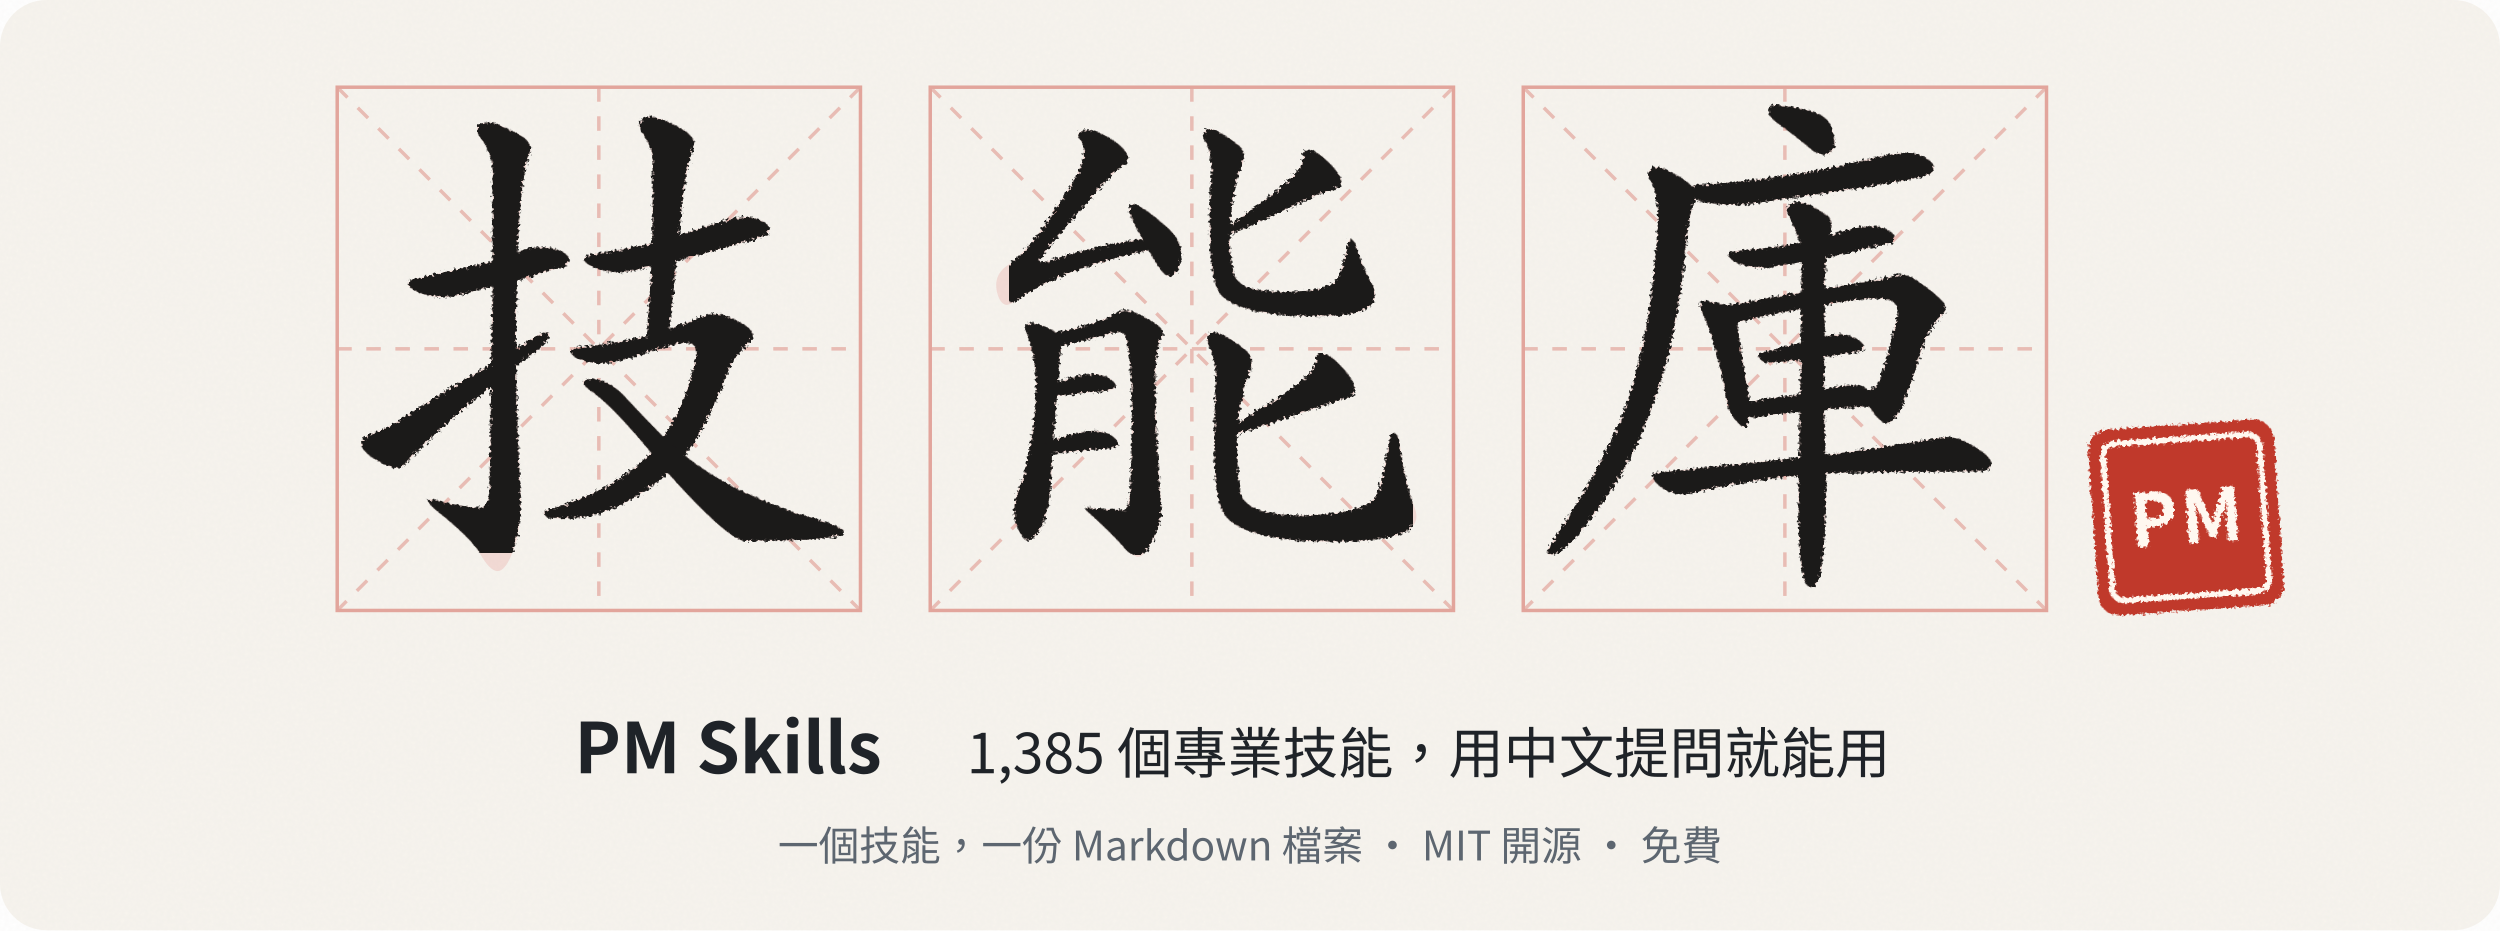
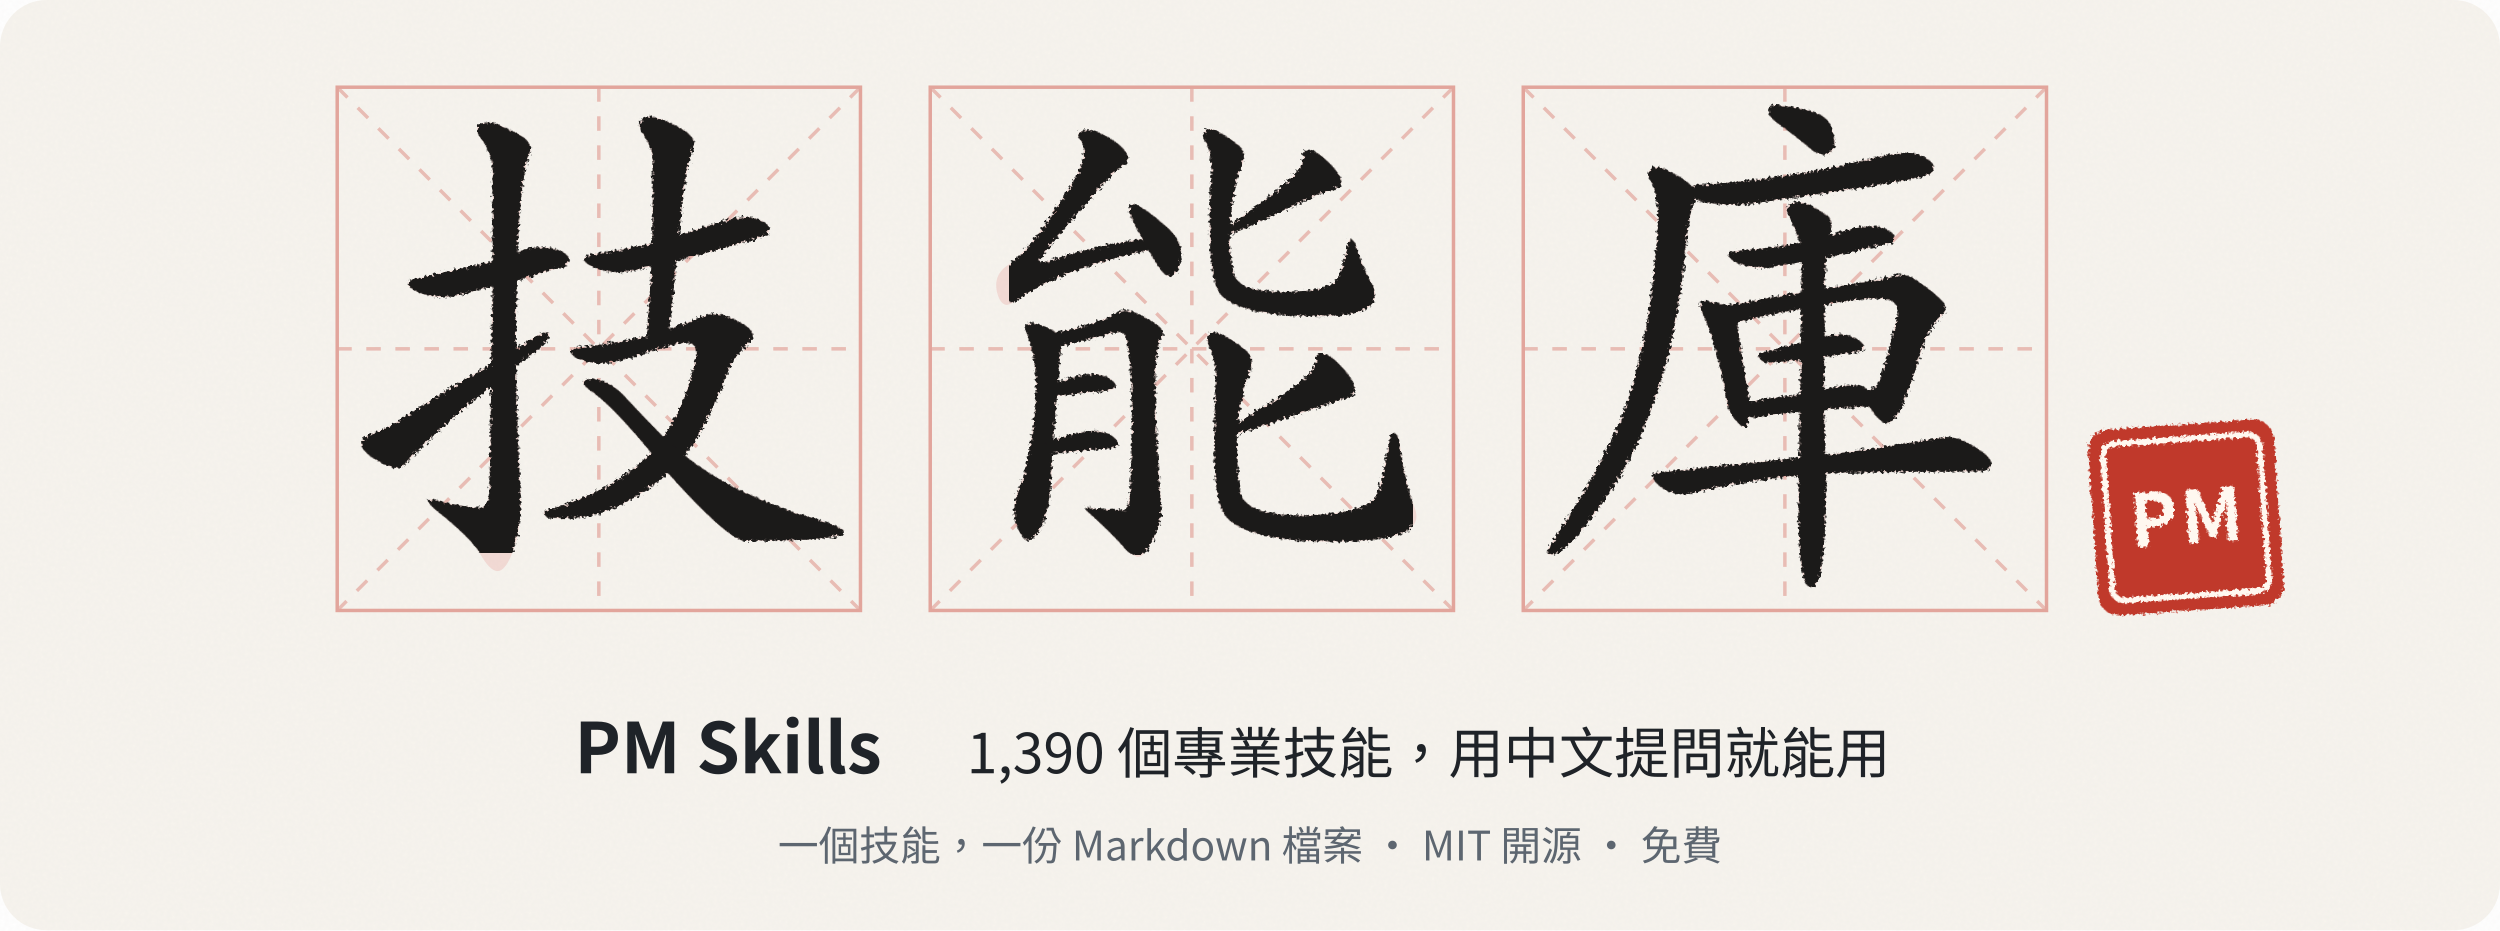
- <svg xmlns="http://www.w3.org/2000/svg" width="860" height="320" viewBox="0 0 860 320" role="img" aria-label="書法動畫：「技能庫」三個字一筆一畫寫出來，最後蓋上 PM 印章。PM Skills，1,385 個專業技能，用中文提問就能用">
+ <svg xmlns="http://www.w3.org/2000/svg" width="860" height="320" viewBox="0 0 860 320" role="img" aria-label="書法動畫：「技能庫」三個字一筆一畫寫出來，最後蓋上 PM 印章。PM Skills，1,390 個專業技能，用中文提問就能用">
  <style>
text{font-family:"PingFang TC","Noto Sans CJK TC","Microsoft JhengHei",sans-serif}
@keyframes k0{0%,2.86%{stroke-dashoffset:302;opacity:0}2.93%{opacity:1}4.00%,91.43%{stroke-dashoffset:0;opacity:1}96.43%,100%{stroke-dashoffset:0;opacity:0}}.k0{animation:k0 14s infinite;stroke-dasharray:298 898;stroke-dashoffset:0}
@keyframes k1{0%,4.43%{stroke-dashoffset:946;opacity:0}4.50%{opacity:1}7.23%,91.43%{stroke-dashoffset:0;opacity:1}96.43%,100%{stroke-dashoffset:0;opacity:0}}.k1{animation:k1 14s infinite;stroke-dasharray:942 1542;stroke-dashoffset:0}
@keyframes k2{0%,7.66%{stroke-dashoffset:420;opacity:0}7.73%{opacity:1}8.90%,91.43%{stroke-dashoffset:0;opacity:1}96.43%,100%{stroke-dashoffset:0;opacity:0}}.k2{animation:k2 14s infinite;stroke-dasharray:416 1016;stroke-dashoffset:0}
@keyframes k3{0%,9.33%{stroke-dashoffset:349;opacity:0}9.40%{opacity:1}10.47%,91.43%{stroke-dashoffset:0;opacity:1}96.43%,100%{stroke-dashoffset:0;opacity:0}}.k3{animation:k3 14s infinite;stroke-dasharray:345 945;stroke-dashoffset:0}
@keyframes k4{0%,10.90%{stroke-dashoffset:436;opacity:0}10.97%{opacity:1}12.18%,91.43%{stroke-dashoffset:0;opacity:1}96.43%,100%{stroke-dashoffset:0;opacity:0}}.k4{animation:k4 14s infinite;stroke-dasharray:432 1032;stroke-dashoffset:0}
@keyframes k5{0%,12.61%{stroke-dashoffset:806;opacity:0}12.68%{opacity:1}15.00%,91.43%{stroke-dashoffset:0;opacity:1}96.43%,100%{stroke-dashoffset:0;opacity:0}}.k5{animation:k5 14s infinite;stroke-dasharray:802 1402;stroke-dashoffset:0}
@keyframes k6{0%,15.43%{stroke-dashoffset:606;opacity:0}15.50%{opacity:1}17.22%,91.43%{stroke-dashoffset:0;opacity:1}96.43%,100%{stroke-dashoffset:0;opacity:0}}.k6{animation:k6 14s infinite;stroke-dasharray:602 1202;stroke-dashoffset:0}
@keyframes k7{0%,19.43%{stroke-dashoffset:570;opacity:0}19.51%{opacity:1}21.12%,91.43%{stroke-dashoffset:0;opacity:1}96.43%,100%{stroke-dashoffset:0;opacity:0}}.k7{animation:k7 14s infinite;stroke-dasharray:566 1166;stroke-dashoffset:0}
@keyframes k8{0%,21.55%{stroke-dashoffset:143;opacity:0}21.62%{opacity:1}22.69%,91.43%{stroke-dashoffset:0;opacity:1}96.43%,100%{stroke-dashoffset:0;opacity:0}}.k8{animation:k8 14s infinite;stroke-dasharray:139 739;stroke-dashoffset:0}
@keyframes k9{0%,23.12%{stroke-dashoffset:422;opacity:0}23.19%{opacity:1}24.36%,91.43%{stroke-dashoffset:0;opacity:1}96.43%,100%{stroke-dashoffset:0;opacity:0}}.k9{animation:k9 14s infinite;stroke-dasharray:418 1018;stroke-dashoffset:0}
@keyframes k10{0%,24.79%{stroke-dashoffset:658;opacity:0}24.86%{opacity:1}26.74%,91.43%{stroke-dashoffset:0;opacity:1}96.43%,100%{stroke-dashoffset:0;opacity:0}}.k10{animation:k10 14s infinite;stroke-dasharray:654 1254;stroke-dashoffset:0}
@keyframes k11{0%,27.17%{stroke-dashoffset:109;opacity:0}27.24%{opacity:1}28.31%,91.43%{stroke-dashoffset:0;opacity:1}96.43%,100%{stroke-dashoffset:0;opacity:0}}.k11{animation:k11 14s infinite;stroke-dasharray:105 705;stroke-dashoffset:0}
@keyframes k12{0%,28.74%{stroke-dashoffset:122;opacity:0}28.81%{opacity:1}29.88%,91.43%{stroke-dashoffset:0;opacity:1}96.43%,100%{stroke-dashoffset:0;opacity:0}}.k12{animation:k12 14s infinite;stroke-dasharray:118 718;stroke-dashoffset:0}
@keyframes k13{0%,30.31%{stroke-dashoffset:250;opacity:0}30.38%{opacity:1}31.45%,91.43%{stroke-dashoffset:0;opacity:1}96.43%,100%{stroke-dashoffset:0;opacity:0}}.k13{animation:k13 14s infinite;stroke-dasharray:246 846;stroke-dashoffset:0}
@keyframes k14{0%,31.88%{stroke-dashoffset:667;opacity:0}31.95%{opacity:1}33.85%,91.43%{stroke-dashoffset:0;opacity:1}96.43%,100%{stroke-dashoffset:0;opacity:0}}.k14{animation:k14 14s infinite;stroke-dasharray:663 1263;stroke-dashoffset:0}
@keyframes k15{0%,34.28%{stroke-dashoffset:252;opacity:0}34.35%{opacity:1}35.43%,91.43%{stroke-dashoffset:0;opacity:1}96.43%,100%{stroke-dashoffset:0;opacity:0}}.k15{animation:k15 14s infinite;stroke-dasharray:248 848;stroke-dashoffset:0}
@keyframes k16{0%,35.85%{stroke-dashoffset:817;opacity:0}35.93%{opacity:1}38.27%,91.43%{stroke-dashoffset:0;opacity:1}96.43%,100%{stroke-dashoffset:0;opacity:0}}.k16{animation:k16 14s infinite;stroke-dasharray:813 1413;stroke-dashoffset:0}
@keyframes k17{0%,40.49%{stroke-dashoffset:128;opacity:0}40.56%{opacity:1}41.63%,91.43%{stroke-dashoffset:0;opacity:1}96.43%,100%{stroke-dashoffset:0;opacity:0}}.k17{animation:k17 14s infinite;stroke-dasharray:124 724;stroke-dashoffset:0}
@keyframes k18{0%,42.06%{stroke-dashoffset:464;opacity:0}42.13%{opacity:1}43.43%,91.43%{stroke-dashoffset:0;opacity:1}96.43%,100%{stroke-dashoffset:0;opacity:0}}.k18{animation:k18 14s infinite;stroke-dasharray:460 1060;stroke-dashoffset:0}
@keyframes k19{0%,43.86%{stroke-dashoffset:810;opacity:0}43.93%{opacity:1}46.26%,91.43%{stroke-dashoffset:0;opacity:1}96.43%,100%{stroke-dashoffset:0;opacity:0}}.k19{animation:k19 14s infinite;stroke-dasharray:806 1406;stroke-dashoffset:0}
@keyframes k20{0%,46.68%{stroke-dashoffset:315;opacity:0}46.76%{opacity:1}47.83%,91.43%{stroke-dashoffset:0;opacity:1}96.43%,100%{stroke-dashoffset:0;opacity:0}}.k20{animation:k20 14s infinite;stroke-dasharray:311 911;stroke-dashoffset:0}
@keyframes k21{0%,48.26%{stroke-dashoffset:245;opacity:0}48.33%{opacity:1}49.40%,91.43%{stroke-dashoffset:0;opacity:1}96.43%,100%{stroke-dashoffset:0;opacity:0}}.k21{animation:k21 14s infinite;stroke-dasharray:241 841;stroke-dashoffset:0}
@keyframes k22{0%,49.83%{stroke-dashoffset:621;opacity:0}49.90%{opacity:1}51.66%,91.43%{stroke-dashoffset:0;opacity:1}96.43%,100%{stroke-dashoffset:0;opacity:0}}.k22{animation:k22 14s infinite;stroke-dasharray:617 1217;stroke-dashoffset:0}
@keyframes k23{0%,52.09%{stroke-dashoffset:194;opacity:0}52.16%{opacity:1}53.24%,91.43%{stroke-dashoffset:0;opacity:1}96.43%,100%{stroke-dashoffset:0;opacity:0}}.k23{animation:k23 14s infinite;stroke-dasharray:190 790;stroke-dashoffset:0}
@keyframes k24{0%,53.66%{stroke-dashoffset:234;opacity:0}53.74%{opacity:1}54.81%,91.43%{stroke-dashoffset:0;opacity:1}96.43%,100%{stroke-dashoffset:0;opacity:0}}.k24{animation:k24 14s infinite;stroke-dasharray:230 830;stroke-dashoffset:0}
@keyframes k25{0%,55.24%{stroke-dashoffset:651;opacity:0}55.31%{opacity:1}57.16%,91.43%{stroke-dashoffset:0;opacity:1}96.43%,100%{stroke-dashoffset:0;opacity:0}}.k25{animation:k25 14s infinite;stroke-dasharray:647 1247;stroke-dashoffset:0}
@keyframes k26{0%,57.59%{stroke-dashoffset:751;opacity:0}57.66%{opacity:1}59.81%,91.43%{stroke-dashoffset:0;opacity:1}96.43%,100%{stroke-dashoffset:0;opacity:0}}.k26{animation:k26 14s infinite;stroke-dasharray:747 1347;stroke-dashoffset:0}
@keyframes seal{0%,63.10%{opacity:0;transform:scale(1.35)}65.60%{opacity:1;transform:scale(.96)}67.03%,91.43%{opacity:1;transform:scale(1)}96.43%,100%{opacity:0;transform:scale(1)}}.seal{animation:seal 14s infinite;transform-box:fill-box;transform-origin:center}
@media (prefers-reduced-motion: reduce){[class]{animation:none!important}}
</style>
  <defs>
    <filter id="brush" x="-5%" y="-5%" width="110%" height="110%">
      <feTurbulence type="fractalNoise" baseFrequency=".9" numOctaves="2" seed="7" result="n" />
      <feDisplacementMap in="SourceGraphic" in2="n" scale="2.2" />
    </filter>
    <filter id="grain">
      <feTurbulence type="fractalNoise" baseFrequency=".75" numOctaves="2" seed="3" />
      <feColorMatrix values="0 0 0 0 .5  0 0 0 0 .45  0 0 0 0 .4  0 0 0 .07 0" />
    </filter>
    <clipPath id="c0">
      <path d="M 352 522 Q 445 549 448 551 Q 457 560 452 568 Q 445 580 414 586 Q 383 590 353 577 L 304 559 Q 163 528 160 526 Q 123 519 150 503 Q 195 479 254 497 Q 276 504 304 510 L 352 522 Z" />
    </clipPath>
    <clipPath id="c1">
      <path d="M 301 315 Q 300 224 298 112 Q 298 87 284 78 Q 280 74 209 87 Q 176 99 179 89 Q 180 82 200 67 Q 263 16 279 -12 Q 298 -46 313 -47 Q 328 -48 342 -13 Q 361 33 359 106 Q 352 230 350 354 L 350 387 Q 349 454 352 522 L 353 577 Q 359 718 374 765 Q 392 795 336 817 Q 302 836 283 829 Q 265 822 281 800 Q 303 772 304 738 Q 305 719 304 559 L 304 510 Q 303 444 301 358 L 301 315 Z" />
    </clipPath>
    <clipPath id="c2">
      <path d="M 301 358 Q 205 303 123 249 Q 87 227 63 220 Q 50 213 47 204 Q 46 194 62 180 Q 83 164 108 156 Q 124 152 135 165 Q 193 228 301 315 L 350 354 Q 365 367 381 378 Q 403 391 412 407 Q 419 422 408 420 Q 395 420 350 387 L 301 358 Z" />
    </clipPath>
    <clipPath id="c3">
      <path d="M 664 560 Q 833 605 840 611 Q 849 620 844 628 Q 837 640 806 646 Q 779 649 669 610 L 616 595 Q 564 583 504 574 Q 467 567 495 551 Q 540 527 604 547 Q 608 548 615 549 L 664 560 Z" />
    </clipPath>
    <clipPath id="c4">
      <path d="M 650 427 Q 657 496 664 560 L 669 610 Q 679 733 698 787 Q 702 797 682 814 Q 646 836 621 841 Q 605 845 596 836 Q 587 829 596 813 Q 618 779 617 755 Q 618 679 616 595 L 615 549 Q 611 485 606 413 C 604 383 647 397 650 427 Z" />
    </clipPath>
    <clipPath id="c5">
      <path d="M 679 180 Q 716 219 765 344 Q 778 375 801 395 Q 822 413 807 427 Q 794 440 759 453 Q 734 462 703 446 Q 678 437 650 427 L 606 413 Q 555 401 479 392 Q 464 391 459 383 Q 455 376 475 367 Q 515 352 568 369 Q 665 400 684 400 Q 709 397 702 371 Q 680 272 638 216 L 614 185 Q 548 113 413 73 Q 397 69 410 59 Q 417 55 462 57 Q 555 64 647 145 L 679 180 Z" />
    </clipPath>
    <clipPath id="c6">
      <path d="M 647 145 Q 761 18 796 12 Q 911 12 957 18 Q 994 22 991 32 Q 988 41 896 67 Q 754 118 682 178 Q 679 179 679 180 L 638 216 Q 604 250 568 289 Q 534 328 501 328 Q 485 329 481 324 Q 480 318 493 308 Q 536 280 614 185 L 647 145 Z" />
    </clipPath>
    <clipPath id="c7">
      <path d="M 415 603 Q 327 591 225 558 Q 209 554 217 566 Q 233 590 282 646 Q 357 733 372 743 Q 381 750 386 757 Q 390 770 371 786 Q 337 813 311 816 Q 298 817 291 811 Q 287 804 295 795 Q 310 774 286 727 Q 208 594 157 555 Q 120 534 132 494 Q 139 473 151 474 Q 157 475 171 484 Q 249 539 400 575 Q 412 578 421 579 Q 422 580 428 580 C 458 585 445 607 415 603 Z" />
    </clipPath>
    <clipPath id="c8">
      <path d="M 428 580 Q 452 535 464 531 Q 473 528 481 537 Q 490 547 491 575 Q 492 596 469 621 Q 412 672 396 671 Q 392 670 389 658 Q 388 652 415 603 L 428 580 Z" />
    </clipPath>
    <clipPath id="c9">
      <path d="M 241 210 Q 244 259 248 296 L 250 322 Q 253 370 256 387 Q 256 391 256 393 C 258 412 258 412 245 420 Q 244 423 240 424 Q 212 439 195 438 Q 182 434 187 423 Q 230 324 181 134 Q 148 64 180 22 Q 186 9 196 14 Q 238 41 238 175 Q 238 179 239 183 L 241 210 Z" />
    </clipPath>
    <clipPath id="c10">
      <path d="M 256 393 Q 262 394 269 397 Q 314 407 359 419 Q 377 423 381 415 Q 402 352 391 105 Q 388 83 382 72 Q 381 72 322 75 Q 303 81 305 72 Q 350 32 376 3 Q 388 -13 402 -18 Q 409 -22 418 -13 Q 454 33 452 81 Q 430 366 450 404 Q 460 420 450 430 Q 431 446 398 460 Q 382 467 368 460 Q 320 433 245 420 C 216 414 227 385 256 393 Z" />
    </clipPath>
    <clipPath id="c11">
      <path d="M 248 296 Q 249 296 254 296 Q 308 303 348 306 Q 369 310 361 321 Q 351 334 329 338 Q 298 342 250 322 C 222 311 218 296 248 296 Z" />
    </clipPath>
    <clipPath id="c12">
      <path d="M 239 183 Q 240 183 245 183 Q 306 190 351 193 Q 373 197 365 209 Q 355 222 331 227 Q 307 231 241 210 C 212 201 209 183 239 183 Z" />
    </clipPath>
    <clipPath id="c13">
      <path d="M 586 611 Q 622 626 744 683 Q 765 693 788 699 Q 810 705 803 723 Q 794 741 773 759 Q 754 777 741 776 Q 728 777 730 764 Q 730 733 658 682 Q 624 657 587 630 C 563 612 558 599 586 611 Z" />
    </clipPath>
    <clipPath id="c14">
      <path d="M 867 511 Q 851 536 835 584 Q 832 597 825 602 Q 818 606 816 587 Q 803 532 794 521 Q 776 500 685 499 Q 637 502 617 510 Q 599 520 596 532 Q 587 556 586 611 L 587 630 Q 593 708 609 744 Q 621 771 603 787 Q 558 821 544 818 Q 531 814 537 797 Q 555 763 549 713 Q 540 530 568 495 Q 583 474 642 461 Q 687 452 759 452 Q 825 452 851 465 Q 879 481 867 511 Z" />
    </clipPath>
    <clipPath id="c15">
      <path d="M 600 221 Q 705 255 812 291 Q 836 295 830 315 Q 823 336 801 357 Q 782 378 768 378 Q 755 381 755 366 Q 752 336 672 286 Q 638 267 603 243 C 578 226 571 212 600 221 Z" />
    </clipPath>
    <clipPath id="c16">
      <path d="M 948 77 Q 930 123 919 201 Q 918 217 910 222 Q 901 226 898 207 Q 882 110 868 94 Q 837 64 726 62 Q 663 63 637 75 Q 613 87 608 103 Q 601 125 600 221 L 603 243 Q 609 307 624 338 Q 637 368 618 385 Q 569 424 552 420 Q 537 414 544 397 Q 563 360 558 304 Q 549 99 575 65 Q 596 32 673 19 Q 728 9 818 11 Q 897 14 930 30 Q 960 46 948 77 Z" />
    </clipPath>
    <clipPath id="c17">
      <path d="M 515 817 Q 539 799 564 778 Q 579 766 594 769 Q 604 770 609 784 Q 612 800 600 828 Q 588 855 506 864 Q 490 867 484 863 Q 480 859 482 846 Q 486 836 515 817 Z" />
    </clipPath>
    <clipPath id="c18">
      <path d="M 337 680 Q 386 665 446 672 Q 776 717 797 731 Q 807 738 802 748 Q 796 761 767 770 Q 736 777 630 748 Q 467 715 340 709 Q 334 709 330 706 C 301 699 308 688 337 680 Z" />
    </clipPath>
    <clipPath id="c19">
      <path d="M 330 706 Q 314 722 286 735 Q 267 747 253 742 Q 240 735 247 720 Q 269 689 262 606 Q 261 597 260 586 Q 245 393 194 258 Q 152 155 56 8 Q 50 1 48 -5 Q 45 -17 56 -15 Q 95 -9 191 141 Q 203 163 215 186 Q 293 345 315 557 Q 324 657 337 680 C 342 696 342 696 330 706 Z" />
    </clipPath>
    <clipPath id="c20">
      <path d="M 593 566 Q 720 596 722 596 Q 729 603 726 610 Q 720 620 696 627 Q 669 633 600 610 L 542 595 Q 484 585 420 580 Q 389 576 411 560 Q 450 539 497 550 Q 519 554 545 558 L 593 566 Z" />
    </clipPath>
    <clipPath id="c21">
      <path d="M 396 473 Q 386 477 364 481 Q 352 484 349 479 Q 342 473 351 457 Q 379 396 396 297 Q 399 267 416 248 Q 434 226 439 241 Q 440 248 442 255 L 442 285 Q 441 295 440 306 Q 422 406 419 439 Q 418 440 420 440 C 421 465 421 465 396 473 Z" />
    </clipPath>
    <clipPath id="c22">
      <path d="M 677 275 Q 690 253 704 245 Q 714 236 732 257 Q 747 279 783 396 Q 793 427 819 452 Q 832 465 822 479 Q 806 498 764 526 Q 743 536 728 532 Q 694 522 645 515 Q 620 511 590 506 L 544 498 Q 525 497 506 492 Q 445 480 396 473 C 366 469 391 433 420 440 Q 469 453 544 466 L 590 474 Q 702 495 724 480 Q 737 470 732 452 Q 705 340 695 322 Q 689 310 673 307 C 659 300 660 300 677 275 Z" />
    </clipPath>
    <clipPath id="c23">
      <path d="M 589 372 Q 622 378 651 381 Q 673 385 665 397 Q 655 410 631 415 Q 615 418 590 412 L 544 400 Q 502 390 467 380 Q 451 377 470 362 Q 476 359 543 366 L 589 372 Z" />
    </clipPath>
    <clipPath id="c24">
      <path d="M 589 269 Q 628 273 677 275 C 706 276 695 286 673 307 Q 672 310 668 312 Q 647 324 589 308 L 542 299 Q 487 292 442 285 C 412 280 412 260 442 255 Q 452 252 464 255 Q 494 261 541 265 L 589 269 Z" />
    </clipPath>
    <clipPath id="c25">
      <path d="M 593 144 Q 636 147 889 148 Q 908 148 914 156 Q 920 168 904 182 Q 853 222 814 214 Q 730 199 591 180 L 540 175 Q 413 162 265 146 Q 244 145 259 127 Q 272 112 291 107 Q 312 101 328 105 Q 424 129 533 139 Q 534 140 539 139 L 593 144 Z" />
    </clipPath>
    <clipPath id="c26">
      <path d="M 539 139 Q 536 -47 554 -73 Q 560 -80 567 -78 Q 583 -68 587 -13 Q 594 66 593 144 L 591 180 Q 590 213 589 269 L 589 308 Q 589 338 589 372 L 590 412 Q 590 442 590 474 L 590 506 Q 590 536 593 566 L 600 610 Q 601 617 603 625 Q 606 643 592 651 Q 561 672 547 674 Q 535 678 520 670 Q 511 663 519 652 Q 540 601 542 595 L 545 558 Q 545 530 544 498 L 544 466 Q 544 435 544 400 L 543 366 Q 542 335 542 299 L 541 265 Q 540 223 540 175 L 539 139 Z" />
    </clipPath>
  </defs>
  <rect width="860" height="320" rx="16" fill="#f7f4ee" />
  <rect width="860" height="320" rx="16" filter="url(#grain)" />
  <g stroke="#e2a59c" fill="none" stroke-width="1.2">
    <rect x="116" y="30" width="180" height="180" />
    <path d="M116 120h180M206 30v180M116 30l180 180M296 30l-180 180" stroke-dasharray="5 5" opacity=".7" />
  </g>
  <g transform="matrix(0.17578 0 0 -0.17578 116 188.20)" fill="#d9534f" opacity=".16">
    <path d="M 352 522 Q 445 549 448 551 Q 457 560 452 568 Q 445 580 414 586 Q 383 590 353 577 L 304 559 Q 163 528 160 526 Q 123 519 150 503 Q 195 479 254 497 Q 276 504 304 510 L 352 522 Z" />
    <path d="M 301 315 Q 300 224 298 112 Q 298 87 284 78 Q 280 74 209 87 Q 176 99 179 89 Q 180 82 200 67 Q 263 16 279 -12 Q 298 -46 313 -47 Q 328 -48 342 -13 Q 361 33 359 106 Q 352 230 350 354 L 350 387 Q 349 454 352 522 L 353 577 Q 359 718 374 765 Q 392 795 336 817 Q 302 836 283 829 Q 265 822 281 800 Q 303 772 304 738 Q 305 719 304 559 L 304 510 Q 303 444 301 358 L 301 315 Z" />
    <path d="M 301 358 Q 205 303 123 249 Q 87 227 63 220 Q 50 213 47 204 Q 46 194 62 180 Q 83 164 108 156 Q 124 152 135 165 Q 193 228 301 315 L 350 354 Q 365 367 381 378 Q 403 391 412 407 Q 419 422 408 420 Q 395 420 350 387 L 301 358 Z" />
    <path d="M 664 560 Q 833 605 840 611 Q 849 620 844 628 Q 837 640 806 646 Q 779 649 669 610 L 616 595 Q 564 583 504 574 Q 467 567 495 551 Q 540 527 604 547 Q 608 548 615 549 L 664 560 Z" />
    <path d="M 650 427 Q 657 496 664 560 L 669 610 Q 679 733 698 787 Q 702 797 682 814 Q 646 836 621 841 Q 605 845 596 836 Q 587 829 596 813 Q 618 779 617 755 Q 618 679 616 595 L 615 549 Q 611 485 606 413 C 604 383 647 397 650 427 Z" />
    <path d="M 679 180 Q 716 219 765 344 Q 778 375 801 395 Q 822 413 807 427 Q 794 440 759 453 Q 734 462 703 446 Q 678 437 650 427 L 606 413 Q 555 401 479 392 Q 464 391 459 383 Q 455 376 475 367 Q 515 352 568 369 Q 665 400 684 400 Q 709 397 702 371 Q 680 272 638 216 L 614 185 Q 548 113 413 73 Q 397 69 410 59 Q 417 55 462 57 Q 555 64 647 145 L 679 180 Z" />
    <path d="M 647 145 Q 761 18 796 12 Q 911 12 957 18 Q 994 22 991 32 Q 988 41 896 67 Q 754 118 682 178 Q 679 179 679 180 L 638 216 Q 604 250 568 289 Q 534 328 501 328 Q 485 329 481 324 Q 480 318 493 308 Q 536 280 614 185 L 647 145 Z" />
  </g>
  <g filter="url(#brush)">
    <g transform="matrix(0.17578 0 0 -0.17578 116 188.20)" fill="none" stroke="#1b1a19" stroke-width="140" stroke-linecap="round" stroke-linejoin="round">
      <path class="k0" clip-path="url(#c0)" d="M152 516L188 511L240 518L393 561L443 560" />
      <path class="k1" clip-path="url(#c1)" d="M289 814L306 806L337 771L325 415L328 97L322 66L305 34L237 61L198 80L196 87L185 87" />
      <path class="k2" clip-path="url(#c2)" d="M60 202L111 197L227 287L406 412" />
      <path class="k3" clip-path="url(#c3)" d="M496 564L533 558L573 563L797 622L833 622" />
      <path class="k4" clip-path="url(#c4)" d="M608 825L654 783L630 443L612 421" />
      <path class="k5" clip-path="url(#c5)" d="M467 381L511 377L555 383L691 420L724 418L747 406L718 308L691 247L634 168L598 136L532 96L452 69L415 65" />
      <path class="k6" clip-path="url(#c6)" d="M486 322L516 310L550 285L673 151L778 70L826 51L986 30" />
    </g>
  </g>
  <g stroke="#e2a59c" fill="none" stroke-width="1.2">
    <rect x="320" y="30" width="180" height="180" />
    <path d="M320 120h180M410 30v180M320 30l180 180M500 30l-180 180" stroke-dasharray="5 5" opacity=".7" />
  </g>
  <g transform="matrix(0.17578 0 0 -0.17578 320 188.20)" fill="#d9534f" opacity=".16">
    <path d="M 415 603 Q 327 591 225 558 Q 209 554 217 566 Q 233 590 282 646 Q 357 733 372 743 Q 381 750 386 757 Q 390 770 371 786 Q 337 813 311 816 Q 298 817 291 811 Q 287 804 295 795 Q 310 774 286 727 Q 208 594 157 555 Q 120 534 132 494 Q 139 473 151 474 Q 157 475 171 484 Q 249 539 400 575 Q 412 578 421 579 Q 422 580 428 580 C 458 585 445 607 415 603 Z" />
    <path d="M 428 580 Q 452 535 464 531 Q 473 528 481 537 Q 490 547 491 575 Q 492 596 469 621 Q 412 672 396 671 Q 392 670 389 658 Q 388 652 415 603 L 428 580 Z" />
    <path d="M 241 210 Q 244 259 248 296 L 250 322 Q 253 370 256 387 Q 256 391 256 393 C 258 412 258 412 245 420 Q 244 423 240 424 Q 212 439 195 438 Q 182 434 187 423 Q 230 324 181 134 Q 148 64 180 22 Q 186 9 196 14 Q 238 41 238 175 Q 238 179 239 183 L 241 210 Z" />
    <path d="M 256 393 Q 262 394 269 397 Q 314 407 359 419 Q 377 423 381 415 Q 402 352 391 105 Q 388 83 382 72 Q 381 72 322 75 Q 303 81 305 72 Q 350 32 376 3 Q 388 -13 402 -18 Q 409 -22 418 -13 Q 454 33 452 81 Q 430 366 450 404 Q 460 420 450 430 Q 431 446 398 460 Q 382 467 368 460 Q 320 433 245 420 C 216 414 227 385 256 393 Z" />
    <path d="M 248 296 Q 249 296 254 296 Q 308 303 348 306 Q 369 310 361 321 Q 351 334 329 338 Q 298 342 250 322 C 222 311 218 296 248 296 Z" />
    <path d="M 239 183 Q 240 183 245 183 Q 306 190 351 193 Q 373 197 365 209 Q 355 222 331 227 Q 307 231 241 210 C 212 201 209 183 239 183 Z" />
    <path d="M 586 611 Q 622 626 744 683 Q 765 693 788 699 Q 810 705 803 723 Q 794 741 773 759 Q 754 777 741 776 Q 728 777 730 764 Q 730 733 658 682 Q 624 657 587 630 C 563 612 558 599 586 611 Z" />
    <path d="M 867 511 Q 851 536 835 584 Q 832 597 825 602 Q 818 606 816 587 Q 803 532 794 521 Q 776 500 685 499 Q 637 502 617 510 Q 599 520 596 532 Q 587 556 586 611 L 587 630 Q 593 708 609 744 Q 621 771 603 787 Q 558 821 544 818 Q 531 814 537 797 Q 555 763 549 713 Q 540 530 568 495 Q 583 474 642 461 Q 687 452 759 452 Q 825 452 851 465 Q 879 481 867 511 Z" />
    <path d="M 600 221 Q 705 255 812 291 Q 836 295 830 315 Q 823 336 801 357 Q 782 378 768 378 Q 755 381 755 366 Q 752 336 672 286 Q 638 267 603 243 C 578 226 571 212 600 221 Z" />
    <path d="M 948 77 Q 930 123 919 201 Q 918 217 910 222 Q 901 226 898 207 Q 882 110 868 94 Q 837 64 726 62 Q 663 63 637 75 Q 613 87 608 103 Q 601 125 600 221 L 603 243 Q 609 307 624 338 Q 637 368 618 385 Q 569 424 552 420 Q 537 414 544 397 Q 563 360 558 304 Q 549 99 575 65 Q 596 32 673 19 Q 728 9 818 11 Q 897 14 930 30 Q 960 46 948 77 Z" />
  </g>
  <g filter="url(#brush)">
    <g transform="matrix(0.17578 0 0 -0.17578 320 188.20)" fill="none" stroke="#1b1a19" stroke-width="140" stroke-linecap="round" stroke-linejoin="round">
      <path class="k7" clip-path="url(#c7)" d="M299 806L320 792L337 762L276 668L205 579L193 539L225 537L312 568L396 588L424 585" />
      <path class="k8" clip-path="url(#c8)" d="M398 662L452 597L468 545" />
      <path class="k9" clip-path="url(#c9)" d="M196 428L223 402L229 332L215 164L191 24" />
      <path class="k10" clip-path="url(#c10)" d="M254 416L264 410L380 441L396 435L417 412L421 92L414 55L401 36L314 70" />
      <path class="k11" clip-path="url(#c11)" d="M251 302L264 312L303 320L352 316" />
      <path class="k12" clip-path="url(#c12)" d="M242 190L256 201L292 207L330 209L355 203" />
      <path class="k13" clip-path="url(#c13)" d="M738 767L752 746L754 725L685 676L598 628L588 616" />
      <path class="k14" clip-path="url(#c14)" d="M547 806L581 761L570 699L565 611L573 537L591 502L621 486L689 476L750 477L803 486L828 499L824 595" />
      <path class="k15" clip-path="url(#c15)" d="M764 369L773 356L777 321L720 287L612 236L607 226" />
      <path class="k16" clip-path="url(#c16)" d="M556 406L593 357L579 264L579 143L593 80L620 58L667 42L760 37L843 44L895 62L905 73L908 214" />
    </g>
  </g>
  <g stroke="#e2a59c" fill="none" stroke-width="1.2">
    <rect x="524" y="30" width="180" height="180" />
    <path d="M524 120h180M614 30v180M524 30l180 180M704 30l-180 180" stroke-dasharray="5 5" opacity=".7" />
  </g>
  <g transform="matrix(0.17578 0 0 -0.17578 524 188.20)" fill="#d9534f" opacity=".16">
    <path d="M 515 817 Q 539 799 564 778 Q 579 766 594 769 Q 604 770 609 784 Q 612 800 600 828 Q 588 855 506 864 Q 490 867 484 863 Q 480 859 482 846 Q 486 836 515 817 Z" />
    <path d="M 337 680 Q 386 665 446 672 Q 776 717 797 731 Q 807 738 802 748 Q 796 761 767 770 Q 736 777 630 748 Q 467 715 340 709 Q 334 709 330 706 C 301 699 308 688 337 680 Z" />
    <path d="M 330 706 Q 314 722 286 735 Q 267 747 253 742 Q 240 735 247 720 Q 269 689 262 606 Q 261 597 260 586 Q 245 393 194 258 Q 152 155 56 8 Q 50 1 48 -5 Q 45 -17 56 -15 Q 95 -9 191 141 Q 203 163 215 186 Q 293 345 315 557 Q 324 657 337 680 C 342 696 342 696 330 706 Z" />
    <path d="M 593 566 Q 720 596 722 596 Q 729 603 726 610 Q 720 620 696 627 Q 669 633 600 610 L 542 595 Q 484 585 420 580 Q 389 576 411 560 Q 450 539 497 550 Q 519 554 545 558 L 593 566 Z" />
    <path d="M 396 473 Q 386 477 364 481 Q 352 484 349 479 Q 342 473 351 457 Q 379 396 396 297 Q 399 267 416 248 Q 434 226 439 241 Q 440 248 442 255 L 442 285 Q 441 295 440 306 Q 422 406 419 439 Q 418 440 420 440 C 421 465 421 465 396 473 Z" />
    <path d="M 677 275 Q 690 253 704 245 Q 714 236 732 257 Q 747 279 783 396 Q 793 427 819 452 Q 832 465 822 479 Q 806 498 764 526 Q 743 536 728 532 Q 694 522 645 515 Q 620 511 590 506 L 544 498 Q 525 497 506 492 Q 445 480 396 473 C 366 469 391 433 420 440 Q 469 453 544 466 L 590 474 Q 702 495 724 480 Q 737 470 732 452 Q 705 340 695 322 Q 689 310 673 307 C 659 300 660 300 677 275 Z" />
    <path d="M 589 372 Q 622 378 651 381 Q 673 385 665 397 Q 655 410 631 415 Q 615 418 590 412 L 544 400 Q 502 390 467 380 Q 451 377 470 362 Q 476 359 543 366 L 589 372 Z" />
    <path d="M 589 269 Q 628 273 677 275 C 706 276 695 286 673 307 Q 672 310 668 312 Q 647 324 589 308 L 542 299 Q 487 292 442 285 C 412 280 412 260 442 255 Q 452 252 464 255 Q 494 261 541 265 L 589 269 Z" />
    <path d="M 593 144 Q 636 147 889 148 Q 908 148 914 156 Q 920 168 904 182 Q 853 222 814 214 Q 730 199 591 180 L 540 175 Q 413 162 265 146 Q 244 145 259 127 Q 272 112 291 107 Q 312 101 328 105 Q 424 129 533 139 Q 534 140 539 139 L 593 144 Z" />
    <path d="M 539 139 Q 536 -47 554 -73 Q 560 -80 567 -78 Q 583 -68 587 -13 Q 594 66 593 144 L 591 180 Q 590 213 589 269 L 589 308 Q 589 338 589 372 L 590 412 Q 590 442 590 474 L 590 506 Q 590 536 593 566 L 600 610 Q 601 617 603 625 Q 606 643 592 651 Q 561 672 547 674 Q 535 678 520 670 Q 511 663 519 652 Q 540 601 542 595 L 545 558 Q 545 530 544 498 L 544 466 Q 544 435 544 400 L 543 366 Q 542 335 542 299 L 541 265 Q 540 223 540 175 L 539 139 Z" />
  </g>
  <g filter="url(#brush)">
    <g transform="matrix(0.17578 0 0 -0.17578 524 188.20)" fill="none" stroke="#1b1a19" stroke-width="140" stroke-linecap="round" stroke-linejoin="round">
      <path class="k17" clip-path="url(#c17)" d="M490 857L567 817L590 788" />
      <path class="k18" clip-path="url(#c18)" d="M337 701L361 692L457 694L745 745L791 742" />
      <path class="k19" clip-path="url(#c19)" d="M259 729L289 699L298 680L280 502L254 365L224 267L191 191L117 66L57 -6" />
      <path class="k20" clip-path="url(#c20)" d="M413 571L473 565L602 587L673 607L719 604" />
      <path class="k21" clip-path="url(#c21)" d="M358 471L377 455L392 431L428 247" />
      <path class="k22" clip-path="url(#c22)" d="M404 470L427 460L686 505L747 501L775 466L733 335L710 287L682 303" />
      <path class="k23" clip-path="url(#c23)" d="M468 371L530 378L601 395L634 397L655 391" />
      <path class="k24" clip-path="url(#c24)" d="M448 263L492 277L637 295L649 295L669 279" />
      <path class="k25" clip-path="url(#c25)" d="M262 136L312 127L462 150L814 181L866 176L903 163" />
      <path class="k26" clip-path="url(#c26)" d="M527 661L561 633L570 607L563 -68" />
    </g>
  </g>
  <g transform="rotate(-4 752 178)">
    <g class="seal" filter="url(#brush)">
      <rect x="720" y="146" width="64" height="64" rx="7" fill="#c0392b" />
      <rect x="725" y="151" width="54" height="54" rx="4" fill="none" stroke="#fff8f0" stroke-width="2" />
      <text x="752" y="187" text-anchor="middle" font-size="25" font-weight="700" font-family="&quot;Songti SC&quot;,&quot;STSong&quot;,&quot;Noto Serif CJK SC&quot;,serif" fill="#fff8f0" letter-spacing="1">PM</text>
    </g>
  </g>
  <text x="197.6" y="266" font-size="24" font-weight="700" fill="#1f2328" font-family="-apple-system,&quot;Segoe UI&quot;,&quot;PingFang TC&quot;,&quot;Noto Sans CJK TC&quot;,&quot;Microsoft JhengHei&quot;,sans-serif">PM Skills</text>
-   <text x="332.56" y="266" font-size="19" fill="#1f2328">1,385 個專業技能，用中文提問就能用</text>
+   <text x="332.56" y="266" font-size="19" fill="#1f2328">1,390 個專業技能，用中文提問就能用</text>
  <text x="430" y="296" text-anchor="middle" font-size="14" fill="#5d6670">一個技能，一份 Markdown 檔案 · MIT 開源 · 免費</text>
</svg>
